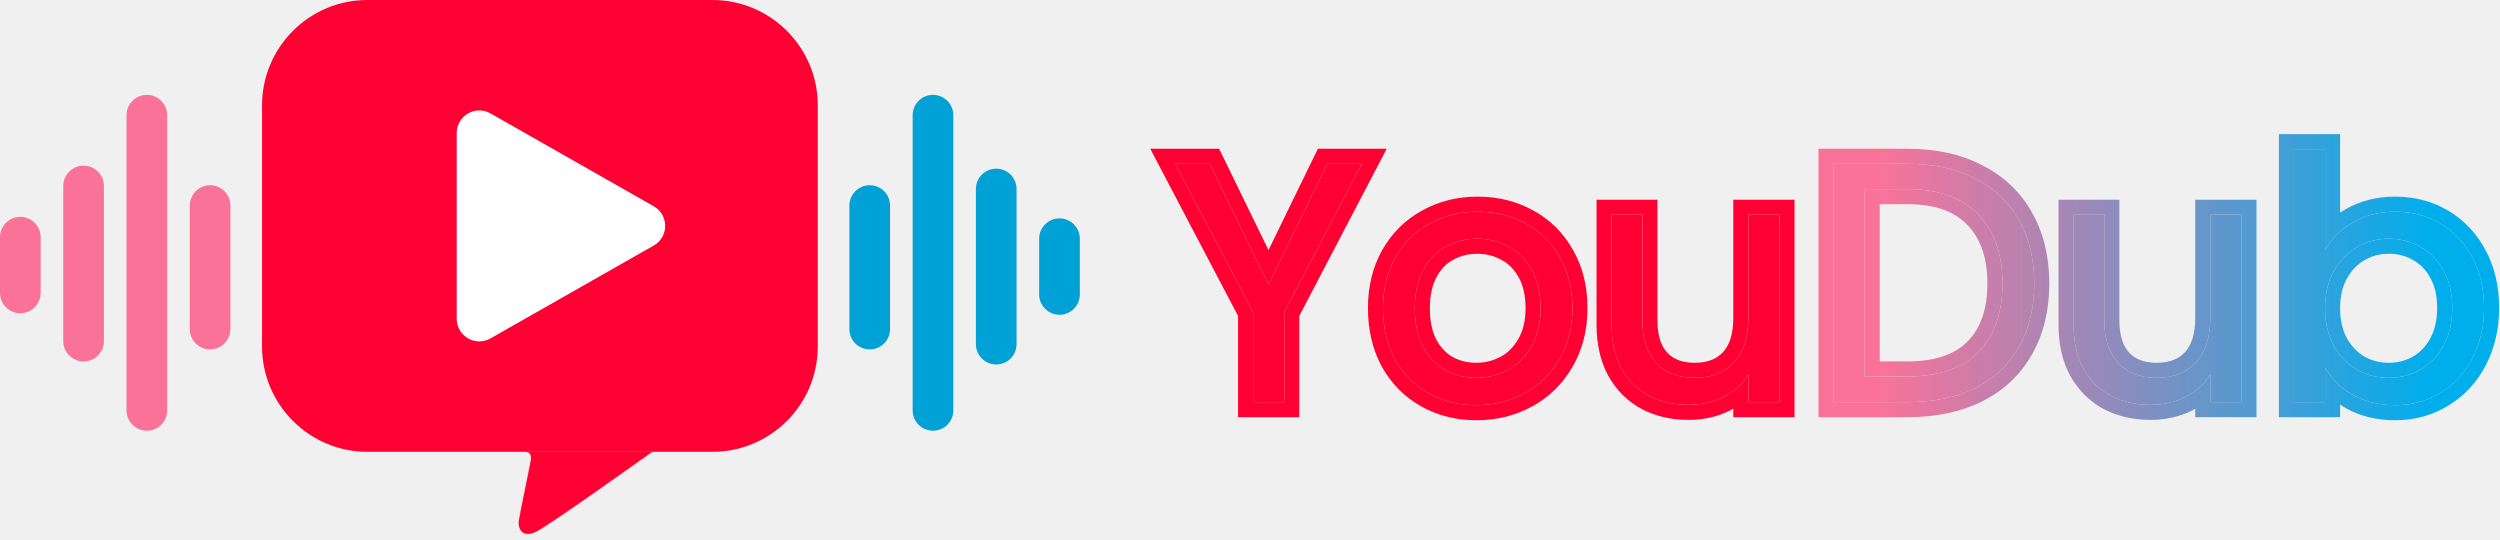
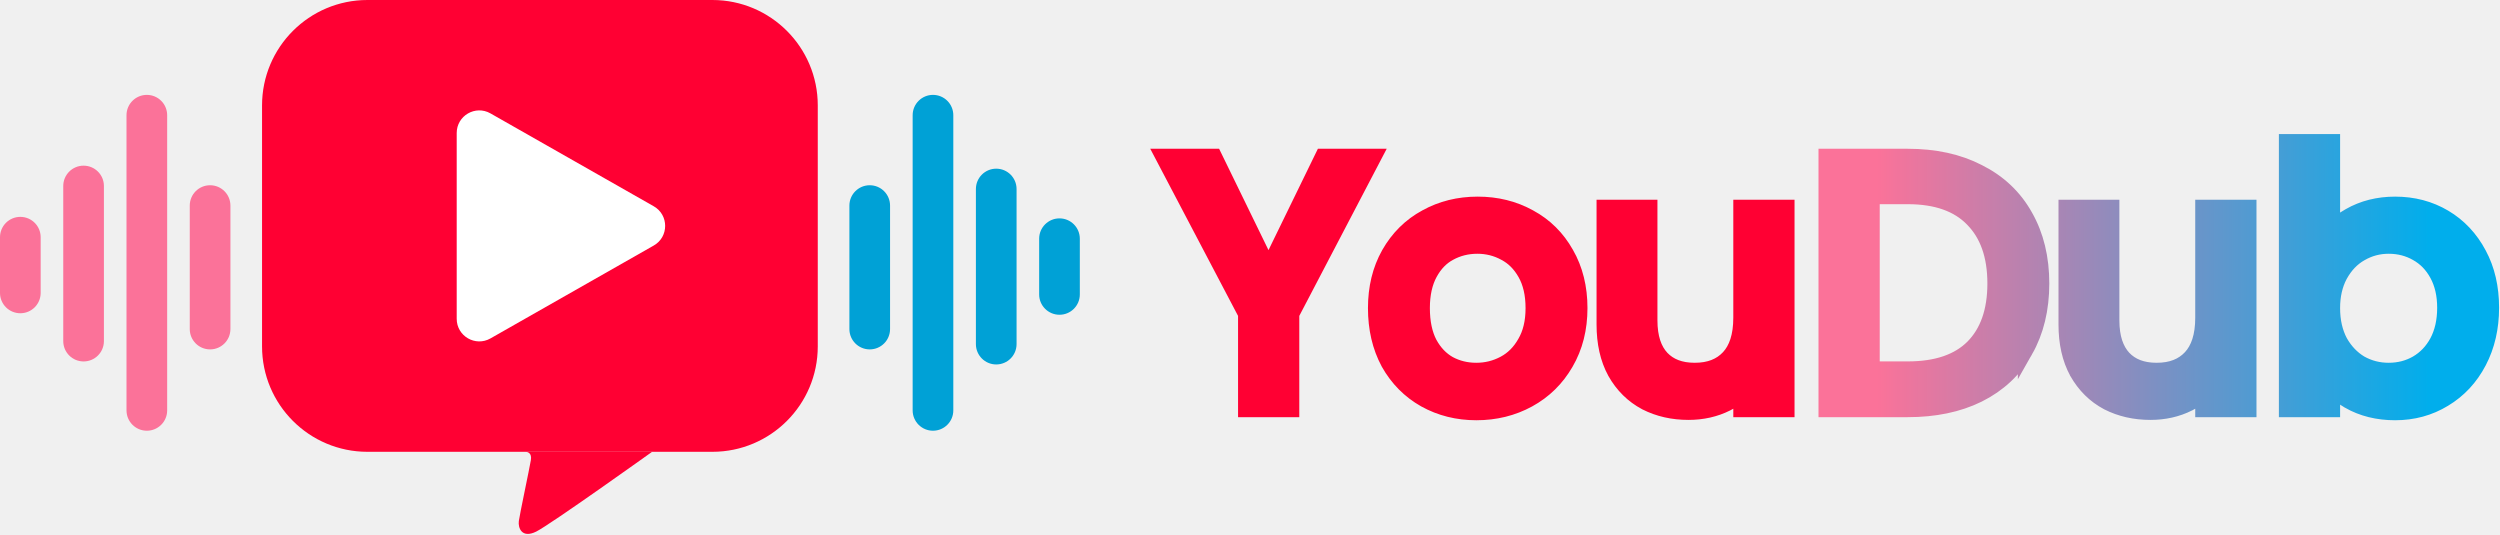
- <svg xmlns="http://www.w3.org/2000/svg" width="1660" height="358" viewBox="0 0 1660 358" fill="none">
-   <rect x="174" width="369" height="300" rx="70" fill="#FF0033" />
+ <svg xmlns="http://www.w3.org/2000/svg" width="1660" height="355" viewBox="0 0 1660 355" fill="none">
+   <path d="M174 70C174 31.34 205.34 0 244 0H473C511.66 0 543 31.34 543 70V230C543 268.66 511.66 300 473 300H244C205.34 300 174 268.66 174 230V70Z" fill="#FF0033" />
  <path d="M434.082 136.962C444.193 142.714 444.193 157.286 434.082 163.038L325.667 224.715C315.668 230.404 303.25 223.182 303.25 211.678V88.322C303.25 76.818 315.668 69.596 325.667 75.285L434.082 136.962Z" fill="white" />
  <path d="M348.5 300C348.5 300 348.73 299.977 349.081 300H433C433 300 365.25 348.453 356 353C346.482 357.679 343.904 350.5 344.5 346C345.096 341.5 351.5 311.5 352.5 305.5C353.286 300.786 350.367 300.084 349.081 300H348.5Z" fill="#FF0033" />
-   <path d="M348.5 300C348.5 300 353.5 299.5 352.5 305.5C351.5 311.5 345.096 341.5 344.5 346C343.904 350.5 346.482 357.679 356 353C365.25 348.453 433 300 433 300H348.5Z" stroke="#FF0033" stroke-opacity="0.133" />
-   <rect y="144" width="27" height="64" rx="13.5" fill="#FB7299" />
-   <rect x="690" y="145" width="27" height="64" rx="13.5" fill="#00A1D6" />
-   <rect x="126" y="123" width="27" height="109" rx="13.5" fill="#FB7299" />
-   <rect x="564" y="123" width="27" height="109" rx="13.5" fill="#00A1D6" />
-   <rect x="84" y="63" width="27" height="223" rx="13.5" fill="#FB7299" />
-   <rect x="606" y="63" width="27" height="223" rx="13.5" fill="#00A1D6" />
-   <rect x="42" y="110" width="27" height="130" rx="13.5" fill="#FB7299" />
-   <rect x="648" y="112" width="27" height="130" rx="13.5" fill="#00A1D6" />
-   <mask id="path-13-outside-1_0_1" maskUnits="userSpaceOnUse" x="763" y="98" width="429" height="182" fill="black">
-     <rect fill="white" x="763" y="98" width="429" height="182" />
-     <path d="M904.255 108.781L852.726 207.299V267H832.069V207.299L780.313 108.781H803.24L842.284 188.912L881.328 108.781H904.255ZM980.296 269.043C968.644 269.043 958.05 266.395 948.516 261.098C939.134 255.801 931.718 248.31 926.27 238.625C920.974 228.788 918.325 217.438 918.325 204.575C918.325 191.863 921.049 180.664 926.497 170.979C932.097 161.142 939.663 153.651 949.197 148.506C958.731 143.209 969.4 140.561 981.204 140.561C993.008 140.561 1003.68 143.209 1013.21 148.506C1022.75 153.651 1030.24 161.067 1035.68 170.752C1041.28 180.437 1044.08 191.712 1044.08 204.575C1044.08 217.438 1041.21 228.788 1035.46 238.625C1029.86 248.31 1022.22 255.801 1012.53 261.098C1002.85 266.395 992.1 269.043 980.296 269.043ZM980.296 250.883C987.712 250.883 994.673 249.143 1001.18 245.662C1007.69 242.181 1012.91 236.96 1016.84 229.999C1020.93 223.038 1022.97 214.563 1022.97 204.575C1022.97 194.587 1021.01 186.112 1017.07 179.151C1013.14 172.19 1007.99 167.044 1001.63 163.715C995.278 160.234 988.393 158.494 980.977 158.494C973.411 158.494 966.449 160.234 960.093 163.715C953.889 167.044 948.895 172.19 945.111 179.151C941.328 186.112 939.436 194.587 939.436 204.575C939.436 214.714 941.252 223.265 944.884 230.226C948.668 237.187 953.662 242.408 959.866 245.889C966.071 249.218 972.881 250.883 980.296 250.883ZM1181.57 142.604V267H1160.91V248.613C1156.97 254.969 1151.45 259.963 1144.34 263.595C1137.38 267.076 1129.66 268.816 1121.18 268.816C1111.5 268.816 1102.8 266.849 1095.08 262.914C1087.36 258.828 1081.23 252.775 1076.69 244.754C1072.3 236.733 1070.11 226.972 1070.11 215.471V142.604H1090.54V212.747C1090.54 225.005 1093.64 234.463 1099.85 241.122C1106.05 247.629 1114.52 250.883 1125.27 250.883C1136.32 250.883 1145.02 247.478 1151.37 240.668C1157.73 233.858 1160.91 223.946 1160.91 210.931V142.604H1181.57Z" />
-   </mask>
-   <path d="M904.255 108.781L852.726 207.299V267H832.069V207.299L780.313 108.781H803.24L842.284 188.912L881.328 108.781H904.255ZM980.296 269.043C968.644 269.043 958.05 266.395 948.516 261.098C939.134 255.801 931.718 248.31 926.27 238.625C920.974 228.788 918.325 217.438 918.325 204.575C918.325 191.863 921.049 180.664 926.497 170.979C932.097 161.142 939.663 153.651 949.197 148.506C958.731 143.209 969.4 140.561 981.204 140.561C993.008 140.561 1003.68 143.209 1013.21 148.506C1022.75 153.651 1030.24 161.067 1035.68 170.752C1041.28 180.437 1044.08 191.712 1044.08 204.575C1044.08 217.438 1041.21 228.788 1035.46 238.625C1029.86 248.31 1022.22 255.801 1012.53 261.098C1002.85 266.395 992.1 269.043 980.296 269.043ZM980.296 250.883C987.712 250.883 994.673 249.143 1001.18 245.662C1007.69 242.181 1012.91 236.96 1016.84 229.999C1020.93 223.038 1022.97 214.563 1022.97 204.575C1022.97 194.587 1021.01 186.112 1017.07 179.151C1013.14 172.19 1007.99 167.044 1001.63 163.715C995.278 160.234 988.393 158.494 980.977 158.494C973.411 158.494 966.449 160.234 960.093 163.715C953.889 167.044 948.895 172.19 945.111 179.151C941.328 186.112 939.436 194.587 939.436 204.575C939.436 214.714 941.252 223.265 944.884 230.226C948.668 237.187 953.662 242.408 959.866 245.889C966.071 249.218 972.881 250.883 980.296 250.883ZM1181.57 142.604V267H1160.91V248.613C1156.97 254.969 1151.45 259.963 1144.34 263.595C1137.38 267.076 1129.66 268.816 1121.18 268.816C1111.5 268.816 1102.8 266.849 1095.08 262.914C1087.36 258.828 1081.23 252.775 1076.69 244.754C1072.3 236.733 1070.11 226.972 1070.11 215.471V142.604H1090.54V212.747C1090.54 225.005 1093.64 234.463 1099.85 241.122C1106.05 247.629 1114.52 250.883 1125.27 250.883C1136.32 250.883 1145.02 247.478 1151.37 240.668C1157.73 233.858 1160.91 223.946 1160.91 210.931V142.604H1181.57Z" fill="#FF0033" />
-   <path d="M904.255 108.781L913.116 113.416L920.771 98.781H904.255V108.781ZM852.726 207.299L843.865 202.664L842.726 204.842V207.299H852.726ZM852.726 267V277H862.726V267H852.726ZM832.069 267H822.069V277H832.069V267ZM832.069 207.299H842.069V204.832L840.922 202.648L832.069 207.299ZM780.313 108.781V98.781H763.764L771.46 113.432L780.313 108.781ZM803.24 108.781L812.23 104.401L809.491 98.781H803.24V108.781ZM842.284 188.912L833.294 193.292L842.284 211.742L851.274 193.292L842.284 188.912ZM881.328 108.781V98.781H875.077L872.338 104.401L881.328 108.781ZM904.255 108.781L895.394 104.146L843.865 202.664L852.726 207.299L861.587 211.934L913.116 113.416L904.255 108.781ZM852.726 207.299H842.726V267H852.726H862.726V207.299H852.726ZM852.726 267V257H832.069V267V277H852.726V267ZM832.069 267H842.069V207.299H832.069H822.069V267H832.069ZM832.069 207.299L840.922 202.648L789.166 104.13L780.313 108.781L771.46 113.432L823.216 211.95L832.069 207.299ZM780.313 108.781V118.781H803.24V108.781V98.781H780.313V108.781ZM803.24 108.781L794.25 113.161L833.294 193.292L842.284 188.912L851.274 184.532L812.23 104.401L803.24 108.781ZM842.284 188.912L851.274 193.292L890.318 113.161L881.328 108.781L872.338 104.401L833.294 184.532L842.284 188.912ZM881.328 108.781V118.781H904.255V108.781V98.781H881.328V108.781ZM948.516 261.098L943.601 269.806L943.63 269.823L943.66 269.84L948.516 261.098ZM926.27 238.625L917.466 243.366L917.509 243.447L917.555 243.528L926.27 238.625ZM926.497 170.979L917.807 166.032L917.794 166.054L917.782 166.076L926.497 170.979ZM949.197 148.506L953.947 157.306L954.001 157.277L954.054 157.248L949.197 148.506ZM1013.21 148.506L1008.36 157.248L1008.41 157.277L1008.46 157.306L1013.21 148.506ZM1035.68 170.752L1026.97 175.655L1027 175.706L1027.03 175.757L1035.68 170.752ZM1035.46 238.625L1026.82 233.578L1026.81 233.599L1026.8 233.62L1035.46 238.625ZM1012.53 261.098L1017.33 269.872V269.872L1012.53 261.098ZM1016.84 229.999L1008.22 224.937L1008.18 225.007L1008.14 225.078L1016.84 229.999ZM1001.63 163.715L996.831 172.486L996.912 172.53L996.994 172.573L1001.63 163.715ZM960.093 163.715L964.822 172.527L964.859 172.506L964.897 172.486L960.093 163.715ZM945.111 179.151L953.898 183.926V183.926L945.111 179.151ZM944.884 230.226L936.019 234.852L936.058 234.927L936.098 235.001L944.884 230.226ZM959.866 245.889L954.974 254.61L955.056 254.656L955.138 254.701L959.866 245.889ZM980.296 269.043V259.043C970.223 259.043 961.32 256.771 953.373 252.356L948.516 261.098L943.66 269.84C954.781 276.018 967.064 279.043 980.296 279.043V269.043ZM948.516 261.098L953.432 252.39C945.692 248.02 939.568 241.868 934.986 233.722L926.27 238.625L917.555 243.528C923.869 254.752 932.576 263.583 943.601 269.806L948.516 261.098ZM926.27 238.625L935.075 233.884C930.675 225.712 928.325 216.036 928.325 204.575H918.325H908.325C908.325 218.841 911.273 231.865 917.466 243.366L926.27 238.625ZM918.325 204.575H928.325C928.325 193.33 930.722 183.866 935.213 175.882L926.497 170.979L917.782 166.076C911.377 177.463 908.325 190.396 908.325 204.575H918.325ZM926.497 170.979L935.188 175.926C939.904 167.641 946.137 161.521 953.947 157.306L949.197 148.506L944.448 139.706C933.19 145.782 924.289 154.644 917.807 166.032L926.497 170.979ZM949.197 148.506L954.054 157.248C961.981 152.843 970.956 150.561 981.204 150.561V140.561V130.561C967.845 130.561 955.481 133.575 944.341 139.764L949.197 148.506ZM981.204 140.561V150.561C991.453 150.561 1000.43 152.843 1008.36 157.248L1013.21 148.506L1018.07 139.764C1006.93 133.575 994.564 130.561 981.204 130.561V140.561ZM1013.21 148.506L1008.46 157.306C1016.29 161.529 1022.42 167.573 1026.97 175.655L1035.68 170.752L1044.4 165.849C1038.05 154.561 1029.2 145.773 1017.96 139.706L1013.21 148.506ZM1035.68 170.752L1027.03 175.757C1031.62 183.705 1034.08 193.202 1034.08 204.575H1044.08H1054.08C1054.08 190.221 1050.95 177.169 1044.34 165.747L1035.68 170.752ZM1044.08 204.575H1034.08C1034.08 215.898 1031.57 225.462 1026.82 233.578L1035.46 238.625L1044.09 243.672C1050.85 232.114 1054.08 218.979 1054.08 204.575H1044.08ZM1035.46 238.625L1026.8 233.62C1022.1 241.742 1015.79 247.919 1007.73 252.324L1012.53 261.098L1017.33 269.872C1028.64 263.684 1037.61 254.879 1044.11 243.63L1035.46 238.625ZM1012.53 261.098L1007.73 252.324C999.62 256.761 990.543 259.043 980.296 259.043V269.043V279.043C993.658 279.043 1006.07 276.029 1017.33 269.872L1012.53 261.098ZM980.296 250.883V260.883C989.349 260.883 997.931 258.741 1005.9 254.48L1001.18 245.662L996.464 236.844C991.415 239.545 986.075 240.883 980.296 240.883V250.883ZM1001.18 245.662L1005.9 254.48C1014.22 250.03 1020.76 243.388 1025.55 234.92L1016.84 229.999L1008.14 225.078C1005.06 230.532 1001.16 234.333 996.464 236.844L1001.18 245.662ZM1016.84 229.999L1025.47 235.061C1030.65 226.24 1032.97 215.923 1032.97 204.575H1022.97H1012.97C1012.97 213.203 1011.21 219.836 1008.22 224.937L1016.84 229.999ZM1022.97 204.575H1032.97C1032.97 193.286 1030.75 183.023 1025.78 174.23L1017.07 179.151L1008.36 184.072C1011.26 189.202 1012.97 195.888 1012.97 204.575H1022.97ZM1017.07 179.151L1025.78 174.23C1021.01 165.791 1014.53 159.18 1006.27 154.857L1001.63 163.715L996.994 172.573C1001.45 174.909 1005.27 178.588 1008.36 184.072L1017.07 179.151ZM1001.63 163.715L1006.44 154.944C998.574 150.638 990.031 148.494 980.977 148.494V158.494V168.494C986.755 168.494 991.983 169.831 996.831 172.486L1001.63 163.715ZM980.977 158.494V148.494C971.809 148.494 963.185 150.621 955.29 154.944L960.093 163.715L964.897 172.486C969.714 169.848 975.013 168.494 980.977 168.494V158.494ZM960.093 163.715L955.365 154.903C947.234 159.266 940.919 165.924 936.325 174.376L945.111 179.151L953.898 183.926C956.871 178.456 960.543 174.822 964.822 172.527L960.093 163.715ZM945.111 179.151L936.325 174.376C931.564 183.136 929.436 193.345 929.436 204.575H939.436H949.436C949.436 195.829 951.092 189.088 953.898 183.926L945.111 179.151ZM939.436 204.575H929.436C929.436 215.87 931.456 226.107 936.019 234.852L944.884 230.226L953.75 225.6C951.049 220.422 949.436 213.559 949.436 204.575H939.436ZM944.884 230.226L936.098 235.001C940.676 243.424 946.943 250.105 954.974 254.61L959.866 245.889L964.759 237.168C960.381 234.712 956.66 230.95 953.671 225.451L944.884 230.226ZM959.866 245.889L955.138 254.701C962.875 258.852 971.322 260.883 980.296 260.883V250.883V240.883C974.441 240.883 969.268 239.585 964.595 237.077L959.866 245.889ZM1181.57 142.604H1191.57V132.604H1181.57V142.604ZM1181.57 267V277H1191.57V267H1181.57ZM1160.91 267H1150.91V277H1160.91V267ZM1160.91 248.613H1170.91V213.461L1152.41 243.349L1160.91 248.613ZM1144.34 263.595L1148.81 272.539L1148.85 272.52L1148.89 272.501L1144.34 263.595ZM1095.08 262.914L1090.4 271.752L1090.47 271.788L1090.54 271.823L1095.08 262.914ZM1076.69 244.754L1067.92 249.554L1067.95 249.617L1067.99 249.68L1076.69 244.754ZM1070.11 142.604V132.604H1060.11V142.604H1070.11ZM1090.54 142.604H1100.54V132.604H1090.54V142.604ZM1099.85 241.122L1092.53 247.939L1092.57 247.981L1092.61 248.023L1099.85 241.122ZM1151.37 240.668L1144.06 233.845V233.845L1151.37 240.668ZM1160.91 142.604V132.604H1150.91V142.604H1160.91ZM1181.57 142.604H1171.57V267H1181.57H1191.57V142.604H1181.57ZM1181.57 267V257H1160.91V267V277H1181.57V267ZM1160.91 267H1170.91V248.613H1160.91H1150.91V267H1160.91ZM1160.91 248.613L1152.41 243.349C1149.5 248.046 1145.39 251.828 1139.79 254.689L1144.34 263.595L1148.89 272.501C1157.51 268.098 1164.45 261.892 1169.41 253.877L1160.91 248.613ZM1144.34 263.595L1139.87 254.651C1134.41 257.377 1128.25 258.816 1121.18 258.816V268.816V278.816C1131.07 278.816 1140.34 276.774 1148.81 272.539L1144.34 263.595ZM1121.18 268.816V258.816C1112.89 258.816 1105.77 257.141 1099.62 254.005L1095.08 262.914L1090.54 271.823C1099.82 276.556 1110.11 278.816 1121.18 278.816V268.816ZM1095.08 262.914L1099.76 254.076C1093.82 250.934 1089.05 246.284 1085.39 239.828L1076.69 244.754L1067.99 249.68C1073.41 259.265 1080.9 266.722 1090.4 271.752L1095.08 262.914ZM1076.69 244.754L1085.46 239.954C1082.06 233.737 1080.11 225.719 1080.11 215.471H1070.11H1060.11C1060.11 228.225 1062.54 239.729 1067.92 249.554L1076.69 244.754ZM1070.11 215.471H1080.11V142.604H1070.11H1060.11V215.471H1070.11ZM1070.11 142.604V152.604H1090.54V142.604V132.604H1070.11V142.604ZM1090.54 142.604H1080.54V212.747H1090.54H1100.54V142.604H1090.54ZM1090.54 212.747H1080.54C1080.54 226.641 1084.07 238.866 1092.53 247.939L1099.85 241.122L1107.16 234.305C1103.21 230.061 1100.54 223.369 1100.54 212.747H1090.54ZM1099.85 241.122L1092.61 248.023C1101.06 256.891 1112.37 260.883 1125.27 260.883V250.883V240.883C1116.68 240.883 1111.04 238.368 1107.08 234.221L1099.85 241.122ZM1125.27 250.883V260.883C1138.53 260.883 1150.09 256.703 1158.69 247.491L1151.37 240.668L1144.06 233.845C1139.95 238.253 1134.1 240.883 1125.27 240.883V250.883ZM1151.37 240.668L1158.69 247.491C1167.35 238.203 1170.91 225.467 1170.91 210.931H1160.91H1150.91C1150.91 222.424 1148.11 229.513 1144.06 233.845L1151.37 240.668ZM1160.91 210.931H1170.91V142.604H1160.91H1150.91V210.931H1160.91ZM1160.91 142.604V152.604H1181.57V142.604V132.604H1160.91V142.604Z" fill="#FF0033" mask="url(#path-13-outside-1_0_1)" />
-   <mask id="path-15-outside-2_0_1" maskUnits="userSpaceOnUse" x="1207" y="89" width="453" height="191" fill="black">
-     <rect fill="white" x="1207" y="89" width="453" height="191" />
-     <path d="M1266.74 108.781C1283.99 108.781 1298.9 112.035 1311.46 118.542C1324.17 124.898 1333.85 134.054 1340.51 146.009C1347.32 157.964 1350.73 172.038 1350.73 188.231C1350.73 204.424 1347.32 218.498 1340.51 230.453C1333.85 242.257 1324.17 251.337 1311.46 257.693C1298.9 263.898 1283.99 267 1266.74 267H1217.48V108.781H1266.74ZM1266.74 249.975C1287.17 249.975 1302.76 244.603 1313.5 233.858C1324.24 222.962 1329.62 207.753 1329.62 188.231C1329.62 168.558 1324.17 153.197 1313.27 142.15C1302.53 131.103 1287.02 125.579 1266.74 125.579H1238.14V249.975H1266.74ZM1488.3 142.604V267H1467.64V248.613C1463.71 254.969 1458.18 259.963 1451.07 263.595C1444.11 267.076 1436.39 268.816 1427.92 268.816C1418.23 268.816 1409.53 266.849 1401.81 262.914C1394.09 258.828 1387.96 252.775 1383.42 244.754C1379.03 236.733 1376.84 226.972 1376.84 215.471V142.604H1397.27V212.747C1397.27 225.005 1400.37 234.463 1406.58 241.122C1412.78 247.629 1421.26 250.883 1432 250.883C1443.05 250.883 1451.75 247.478 1458.11 240.668C1464.46 233.858 1467.64 223.946 1467.64 210.931V142.604H1488.3ZM1543.83 165.758C1548.07 158.343 1554.27 152.289 1562.45 147.598C1570.62 142.907 1579.93 140.561 1590.37 140.561C1601.57 140.561 1611.63 143.209 1620.56 148.506C1629.49 153.803 1636.52 161.294 1641.67 170.979C1646.81 180.513 1649.39 191.636 1649.39 204.348C1649.39 216.909 1646.81 228.107 1641.67 237.944C1636.52 247.781 1629.41 255.423 1620.33 260.871C1611.4 266.319 1601.41 269.043 1590.37 269.043C1579.62 269.043 1570.16 266.697 1561.99 262.006C1553.97 257.315 1547.92 251.337 1543.83 244.073V267H1523.18V99.02H1543.83V165.758ZM1628.28 204.348C1628.28 194.965 1626.38 186.793 1622.6 179.832C1618.82 172.871 1613.67 167.574 1607.17 163.942C1600.81 160.31 1593.77 158.494 1586.05 158.494C1578.49 158.494 1571.45 160.386 1564.94 164.169C1558.59 167.801 1553.44 173.173 1549.51 180.286C1545.72 187.247 1543.83 195.344 1543.83 204.575C1543.83 213.958 1545.72 222.205 1549.51 229.318C1553.44 236.279 1558.59 241.652 1564.94 245.435C1571.45 249.067 1578.49 250.883 1586.05 250.883C1593.77 250.883 1600.81 249.067 1607.17 245.435C1613.67 241.652 1618.82 236.279 1622.6 229.318C1626.38 222.205 1628.28 213.882 1628.28 204.348Z" />
-   </mask>
-   <path d="M1266.74 108.781C1283.99 108.781 1298.9 112.035 1311.46 118.542C1324.17 124.898 1333.85 134.054 1340.51 146.009C1347.32 157.964 1350.73 172.038 1350.73 188.231C1350.73 204.424 1347.32 218.498 1340.51 230.453C1333.85 242.257 1324.17 251.337 1311.46 257.693C1298.9 263.898 1283.99 267 1266.74 267H1217.48V108.781H1266.74ZM1266.74 249.975C1287.17 249.975 1302.76 244.603 1313.5 233.858C1324.24 222.962 1329.62 207.753 1329.62 188.231C1329.62 168.558 1324.17 153.197 1313.27 142.15C1302.53 131.103 1287.02 125.579 1266.74 125.579H1238.14V249.975H1266.74ZM1488.3 142.604V267H1467.64V248.613C1463.71 254.969 1458.18 259.963 1451.07 263.595C1444.11 267.076 1436.39 268.816 1427.92 268.816C1418.23 268.816 1409.53 266.849 1401.81 262.914C1394.09 258.828 1387.96 252.775 1383.42 244.754C1379.03 236.733 1376.84 226.972 1376.84 215.471V142.604H1397.27V212.747C1397.27 225.005 1400.37 234.463 1406.58 241.122C1412.78 247.629 1421.26 250.883 1432 250.883C1443.05 250.883 1451.75 247.478 1458.11 240.668C1464.46 233.858 1467.64 223.946 1467.64 210.931V142.604H1488.3ZM1543.83 165.758C1548.07 158.343 1554.27 152.289 1562.45 147.598C1570.62 142.907 1579.93 140.561 1590.37 140.561C1601.57 140.561 1611.63 143.209 1620.56 148.506C1629.49 153.803 1636.52 161.294 1641.67 170.979C1646.81 180.513 1649.39 191.636 1649.39 204.348C1649.39 216.909 1646.81 228.107 1641.67 237.944C1636.52 247.781 1629.41 255.423 1620.33 260.871C1611.4 266.319 1601.41 269.043 1590.37 269.043C1579.62 269.043 1570.16 266.697 1561.99 262.006C1553.97 257.315 1547.92 251.337 1543.83 244.073V267H1523.18V99.02H1543.83V165.758ZM1628.28 204.348C1628.28 194.965 1626.38 186.793 1622.6 179.832C1618.82 172.871 1613.67 167.574 1607.17 163.942C1600.81 160.31 1593.77 158.494 1586.05 158.494C1578.49 158.494 1571.45 160.386 1564.94 164.169C1558.59 167.801 1553.44 173.173 1549.51 180.286C1545.72 187.247 1543.83 195.344 1543.83 204.575C1543.83 213.958 1545.72 222.205 1549.51 229.318C1553.44 236.279 1558.59 241.652 1564.94 245.435C1571.45 249.067 1578.49 250.883 1586.05 250.883C1593.77 250.883 1600.81 249.067 1607.17 245.435C1613.67 241.652 1618.82 236.279 1622.6 229.318C1626.38 222.205 1628.28 213.882 1628.28 204.348Z" fill="url(#paint0_linear_0_1)" />
-   <path d="M1311.46 118.542L1306.86 127.421L1306.92 127.454L1306.98 127.486L1311.46 118.542ZM1340.51 146.009L1331.78 150.875L1331.8 150.917L1331.82 150.959L1340.51 146.009ZM1340.51 230.453L1331.82 225.503L1331.81 225.522L1331.8 225.54L1340.51 230.453ZM1311.46 257.693L1315.89 266.659L1315.91 266.648L1315.93 266.637L1311.46 257.693ZM1217.48 267H1207.48V277H1217.48V267ZM1217.48 108.781V98.781H1207.48V108.781H1217.48ZM1313.5 233.858L1320.57 240.929L1320.6 240.904L1320.62 240.879L1313.5 233.858ZM1313.27 142.15L1306.1 149.122L1306.13 149.147L1306.15 149.172L1313.27 142.15ZM1238.14 125.579V115.579H1228.14V125.579H1238.14ZM1238.14 249.975H1228.14V259.975H1238.14V249.975ZM1266.74 108.781V118.781C1282.74 118.781 1296 121.795 1306.86 127.421L1311.46 118.542L1316.06 109.663C1301.8 102.274 1285.24 98.781 1266.74 98.781V108.781ZM1311.46 118.542L1306.98 127.486C1317.97 132.979 1326.14 140.747 1331.78 150.875L1340.51 146.009L1349.25 141.143C1341.57 127.36 1330.37 116.817 1315.93 109.598L1311.46 118.542ZM1340.51 146.009L1331.82 150.959C1337.63 161.158 1340.73 173.465 1340.73 188.231H1350.73H1360.73C1360.73 170.611 1357.01 154.77 1349.2 141.059L1340.51 146.009ZM1350.73 188.231H1340.73C1340.73 202.997 1337.63 215.304 1331.82 225.503L1340.51 230.453L1349.2 235.403C1357.01 221.692 1360.73 205.85 1360.73 188.231H1350.73ZM1340.51 230.453L1331.8 225.54C1326.17 235.521 1318.01 243.238 1306.98 248.749L1311.46 257.693L1315.93 266.637C1330.33 259.436 1341.54 248.993 1349.22 235.366L1340.51 230.453ZM1311.46 257.693L1307.03 248.727C1296.13 254.112 1282.8 257 1266.74 257V267V277C1285.18 277 1301.67 273.683 1315.89 266.659L1311.46 257.693ZM1266.74 267V257H1217.48V267V277H1266.74V267ZM1217.48 267H1227.48V108.781H1217.48H1207.48V267H1217.48ZM1217.48 108.781V118.781H1266.74V108.781V98.781H1217.48V108.781ZM1266.74 249.975V259.975C1288.88 259.975 1307.38 254.124 1320.57 240.929L1313.5 233.858L1306.43 226.787C1298.13 235.082 1285.46 239.975 1266.74 239.975V249.975ZM1313.5 233.858L1320.62 240.879C1333.68 227.634 1339.62 209.622 1339.62 188.231H1329.62H1319.62C1319.62 205.884 1314.81 218.29 1306.38 226.837L1313.5 233.858ZM1329.62 188.231H1339.62C1339.62 166.668 1333.6 148.514 1320.39 135.128L1313.27 142.15L1306.15 149.172C1314.74 157.881 1319.62 170.447 1319.62 188.231H1329.62ZM1313.27 142.15L1320.44 135.178C1307.27 121.639 1288.83 115.579 1266.74 115.579V125.579V135.579C1285.21 135.579 1297.78 140.567 1306.1 149.122L1313.27 142.15ZM1266.74 125.579V115.579H1238.14V125.579V135.579H1266.74V125.579ZM1238.14 125.579H1228.14V249.975H1238.14H1248.14V125.579H1238.14ZM1238.14 249.975V259.975H1266.74V249.975V239.975H1238.14V249.975ZM1488.3 142.604H1498.3V132.604H1488.3V142.604ZM1488.3 267V277H1498.3V267H1488.3ZM1467.64 267H1457.64V277H1467.64V267ZM1467.64 248.613H1477.64V213.461L1459.14 243.349L1467.64 248.613ZM1451.07 263.595L1455.54 272.539L1455.58 272.52L1455.62 272.501L1451.07 263.595ZM1401.81 262.914L1397.13 271.752L1397.2 271.788L1397.27 271.823L1401.81 262.914ZM1383.42 244.754L1374.65 249.554L1374.69 249.617L1374.72 249.68L1383.42 244.754ZM1376.84 142.604V132.604H1366.84V142.604H1376.84ZM1397.27 142.604H1407.27V132.604H1397.27V142.604ZM1406.58 241.122L1399.26 247.939L1399.3 247.981L1399.34 248.023L1406.58 241.122ZM1458.11 240.668L1450.8 233.845H1450.8L1458.11 240.668ZM1467.64 142.604V132.604H1457.64V142.604H1467.64ZM1488.3 142.604H1478.3V267H1488.3H1498.3V142.604H1488.3ZM1488.3 267V257H1467.64V267V277H1488.3V267ZM1467.64 267H1477.64V248.613H1467.64H1457.64V267H1467.64ZM1467.64 248.613L1459.14 243.349C1456.23 248.046 1452.12 251.828 1446.52 254.689L1451.07 263.595L1455.62 272.501C1464.24 268.098 1471.18 261.892 1476.14 253.877L1467.64 248.613ZM1451.07 263.595L1446.6 254.651C1441.14 257.377 1434.98 258.816 1427.92 258.816V268.816V278.816C1437.8 278.816 1447.07 276.774 1455.54 272.539L1451.07 263.595ZM1427.92 268.816V258.816C1419.62 258.816 1412.5 257.141 1406.35 254.005L1401.81 262.914L1397.27 271.823C1406.55 276.556 1416.84 278.816 1427.92 278.816V268.816ZM1401.81 262.914L1406.49 254.076C1400.55 250.934 1395.78 246.284 1392.13 239.828L1383.42 244.754L1374.72 249.68C1380.15 259.265 1387.63 266.722 1397.13 271.752L1401.81 262.914ZM1383.42 244.754L1392.2 239.954C1388.79 233.737 1386.84 225.719 1386.84 215.471H1376.84H1366.84C1366.84 228.225 1369.27 239.729 1374.65 249.554L1383.42 244.754ZM1376.84 215.471H1386.84V142.604H1376.84H1366.84V215.471H1376.84ZM1376.84 142.604V152.604H1397.27V142.604V132.604H1376.84V142.604ZM1397.27 142.604H1387.27V212.747H1397.27H1407.27V142.604H1397.27ZM1397.27 212.747H1387.27C1387.27 226.641 1390.81 238.866 1399.26 247.939L1406.58 241.122L1413.89 234.305C1409.94 230.061 1407.27 223.369 1407.27 212.747H1397.27ZM1406.58 241.122L1399.34 248.023C1407.8 256.891 1419.1 260.883 1432 260.883V250.883V240.883C1423.42 240.883 1417.77 238.368 1413.81 234.221L1406.58 241.122ZM1432 250.883V260.883C1445.26 260.883 1456.82 256.703 1465.42 247.491L1458.11 240.668L1450.8 233.845C1446.68 238.253 1440.84 240.883 1432 240.883V250.883ZM1458.11 240.668L1465.42 247.491C1474.09 238.203 1477.64 225.467 1477.64 210.931H1467.64H1457.64C1457.64 222.424 1454.84 229.513 1450.8 233.845L1458.11 240.668ZM1467.64 210.931H1477.64V142.604H1467.64H1457.64V210.931H1467.64ZM1467.64 142.604V152.604H1488.3V142.604V132.604H1467.64V142.604ZM1543.83 165.758H1533.83V203.414L1552.51 170.719L1543.83 165.758ZM1562.45 147.598L1567.42 156.271V156.271L1562.45 147.598ZM1620.56 148.506L1625.66 139.905V139.905L1620.56 148.506ZM1641.67 170.979L1632.84 175.671L1632.85 175.699L1632.87 175.728L1641.67 170.979ZM1641.67 237.944L1650.53 242.579V242.579L1641.67 237.944ZM1620.33 260.871L1615.19 252.296L1615.15 252.315L1615.12 252.335L1620.33 260.871ZM1561.99 262.006L1556.94 270.638L1556.98 270.658L1557.01 270.679L1561.99 262.006ZM1543.83 244.073L1552.55 239.17L1533.83 205.898V244.073H1543.83ZM1543.83 267V277H1553.83V267H1543.83ZM1523.18 267H1513.18V277H1523.18V267ZM1523.18 99.02V89.02H1513.18V99.02H1523.18ZM1543.83 99.02H1553.83V89.02H1543.83V99.02ZM1622.6 179.832L1631.39 175.057V175.057L1622.6 179.832ZM1607.17 163.942L1602.2 172.624L1602.25 172.649L1602.29 172.674L1607.17 163.942ZM1564.94 164.169L1569.9 172.851L1569.94 172.833L1569.97 172.814L1564.94 164.169ZM1549.51 180.286L1540.76 175.445L1540.74 175.478L1540.72 175.511L1549.51 180.286ZM1549.51 229.318L1540.68 234.014L1540.74 234.127L1540.8 234.239L1549.51 229.318ZM1564.94 245.435L1559.83 254.028L1559.95 254.099L1560.07 254.167L1564.94 245.435ZM1607.17 245.435L1612.13 254.117L1612.16 254.099L1612.19 254.08L1607.17 245.435ZM1622.6 229.318L1631.39 234.093L1631.41 234.054L1631.43 234.014L1622.6 229.318ZM1543.83 165.758L1552.51 170.719C1555.78 165.005 1560.63 160.17 1567.42 156.271L1562.45 147.598L1557.47 138.925C1547.92 144.408 1540.36 151.681 1535.15 160.797L1543.83 165.758ZM1562.45 147.598L1567.42 156.271C1573.92 152.541 1581.48 150.561 1590.37 150.561V140.561V130.561C1578.37 130.561 1567.31 133.273 1557.47 138.925L1562.45 147.598ZM1590.37 140.561V150.561C1599.92 150.561 1608.19 152.798 1615.46 157.107L1620.56 148.506L1625.66 139.905C1615.07 133.621 1603.22 130.561 1590.37 130.561V140.561ZM1620.56 148.506L1615.46 157.107C1622.72 161.413 1628.5 167.51 1632.84 175.671L1641.67 170.979L1650.5 166.287C1644.54 155.077 1636.26 146.192 1625.66 139.905L1620.56 148.506ZM1641.67 170.979L1632.87 175.728C1637.1 183.569 1639.39 193.006 1639.39 204.348H1649.39H1659.39C1659.39 190.266 1656.53 177.457 1650.47 166.23L1641.67 170.979ZM1649.39 204.348H1639.39C1639.39 215.509 1637.11 225.081 1632.81 233.309L1641.67 237.944L1650.53 242.579C1656.52 231.133 1659.39 218.308 1659.39 204.348H1649.39ZM1641.67 237.944L1632.81 233.309C1628.47 241.598 1622.61 247.841 1615.19 252.296L1620.33 260.871L1625.48 269.446C1636.21 263.005 1644.58 253.963 1650.53 242.579L1641.67 237.944ZM1620.33 260.871L1615.12 252.335C1607.85 256.771 1599.68 259.043 1590.37 259.043V269.043V279.043C1603.14 279.043 1614.95 275.867 1625.54 269.407L1620.33 260.871ZM1590.37 269.043V259.043C1581.12 259.043 1573.43 257.039 1566.97 253.333L1561.99 262.006L1557.01 270.679C1566.9 276.356 1578.12 279.043 1590.37 279.043V269.043ZM1561.99 262.006L1567.04 253.374C1560.37 249.473 1555.67 244.716 1552.55 239.17L1543.83 244.073L1535.12 248.976C1540.17 257.958 1547.57 265.156 1556.94 270.638L1561.99 262.006ZM1543.83 244.073H1533.83V267H1543.83H1553.83V244.073H1543.83ZM1543.83 267V257H1523.18V267V277H1543.83V267ZM1523.18 267H1533.18V99.02H1523.18H1513.18V267H1523.18ZM1523.18 99.02V109.02H1543.83V99.02V89.02H1523.18V99.02ZM1543.83 99.02H1533.83V165.758H1543.83H1553.83V99.02H1543.83ZM1628.28 204.348H1638.28C1638.28 193.605 1636.1 183.732 1631.39 175.057L1622.6 179.832L1613.82 184.607C1616.67 189.855 1618.28 196.326 1618.28 204.348H1628.28ZM1622.6 179.832L1631.39 175.057C1626.76 166.543 1620.3 159.823 1612.04 155.21L1607.17 163.942L1602.29 172.674C1607.04 175.325 1610.88 179.199 1613.82 184.607L1622.6 179.832ZM1607.17 163.942L1612.13 155.26C1604.18 150.717 1595.41 148.494 1586.05 148.494V158.494V168.494C1592.13 168.494 1597.44 169.903 1602.2 172.624L1607.17 163.942ZM1586.05 158.494V148.494C1576.73 148.494 1567.96 150.848 1559.92 155.524L1564.94 164.169L1569.97 172.814C1574.94 169.923 1580.24 168.494 1586.05 168.494V158.494ZM1564.94 164.169L1559.98 155.487C1551.86 160.126 1545.48 166.911 1540.76 175.445L1549.51 180.286L1558.26 185.127C1561.41 179.435 1565.31 175.476 1569.9 172.851L1564.94 164.169ZM1549.51 180.286L1540.72 175.511C1536.02 184.163 1533.83 193.952 1533.83 204.575H1543.83H1553.83C1553.83 196.735 1555.43 190.332 1558.29 185.061L1549.51 180.286ZM1543.83 204.575H1533.83C1533.83 215.325 1536.01 225.234 1540.68 234.014L1549.51 229.318L1558.34 224.622C1555.44 219.176 1553.83 212.591 1553.83 204.575H1543.83ZM1549.51 229.318L1540.8 234.239C1545.52 242.589 1551.86 249.282 1559.83 254.028L1564.94 245.435L1570.06 236.842C1565.32 234.021 1561.36 229.97 1558.21 224.397L1549.51 229.318ZM1564.94 245.435L1560.07 254.167C1568.09 258.644 1576.81 260.883 1586.05 260.883V250.883V240.883C1580.17 240.883 1574.81 239.49 1569.82 236.703L1564.94 245.435ZM1586.05 250.883V260.883C1595.41 260.883 1604.18 258.66 1612.13 254.117L1607.17 245.435L1602.2 236.753C1597.44 239.474 1592.13 240.883 1586.05 240.883V250.883ZM1607.17 245.435L1612.19 254.08C1620.37 249.326 1626.78 242.576 1631.39 234.093L1622.6 229.318L1613.82 224.543C1610.86 229.982 1606.98 233.977 1602.14 236.79L1607.17 245.435ZM1622.6 229.318L1631.43 234.014C1636.11 225.212 1638.28 215.22 1638.28 204.348H1628.28H1618.28C1618.28 212.544 1616.66 219.199 1613.77 224.622L1622.6 229.318Z" fill="url(#paint1_linear_0_1)" mask="url(#path-15-outside-2_0_1)" />
+   <path d="M0 157.5C0 150.044 6.044 144 13.5 144C20.956 144 27 150.044 27 157.5V194.5C27 201.956 20.956 208 13.5 208C6.044 208 0 201.956 0 194.5V157.5Z" fill="#FB7299" />
+   <path d="M690 158.5C690 151.044 696.044 145 703.5 145C710.956 145 717 151.044 717 158.5V195.5C717 202.956 710.956 209 703.5 209C696.044 209 690 202.956 690 195.5V158.5Z" fill="#00A1D6" />
+   <path d="M126 136.5C126 129.044 132.044 123 139.5 123C146.956 123 153 129.044 153 136.5V218.5C153 225.956 146.956 232 139.5 232C132.044 232 126 225.956 126 218.5V136.5Z" fill="#FB7299" />
+   <path d="M564 136.5C564 129.044 570.044 123 577.5 123C584.956 123 591 129.044 591 136.5V218.5C591 225.956 584.956 232 577.5 232C570.044 232 564 225.956 564 218.5V136.5Z" fill="#00A1D6" />
+   <path d="M84 76.5C84 69.044 90.044 63 97.5 63C104.956 63 111 69.044 111 76.5V272.5C111 279.956 104.956 286 97.5 286C90.044 286 84 279.956 84 272.5V76.5Z" fill="#FB7299" />
+   <path d="M606 76.5C606 69.044 612.044 63 619.5 63C626.956 63 633 69.044 633 76.5V272.5C633 279.956 626.956 286 619.5 286C612.044 286 606 279.956 606 272.5V76.5Z" fill="#00A1D6" />
+   <path d="M42 123.5C42 116.044 48.044 110 55.5 110C62.956 110 69 116.044 69 123.5V226.5C69 233.956 62.956 240 55.5 240C48.044 240 42 233.956 42 226.5V123.5Z" fill="#FB7299" />
+   <path d="M648 125.5C648 118.044 654.044 112 661.5 112C668.956 112 675 118.044 675 125.5V228.5C675 235.956 668.956 242 661.5 242C654.044 242 648 235.956 648 228.5V125.5Z" fill="#00A1D6" />
+   <path d="M981.205 135.561C993.786 135.561 1005.3 138.393 1015.64 144.135H1015.64C1026 149.741 1034.15 157.832 1040.04 168.301H1040.04C1046.12 178.843 1049.08 190.988 1049.08 204.575C1049.08 218.208 1046.03 230.451 1039.77 241.148C1033.72 251.605 1025.42 259.747 1014.93 265.485C1004.46 271.212 992.879 274.043 980.296 274.043C967.854 274.043 956.416 271.206 946.088 265.468L946.074 265.461L946.058 265.452C935.855 259.692 927.793 251.531 921.913 241.076L921.868 240.996C916.123 230.327 913.326 218.139 913.326 204.575C913.326 191.13 916.213 179.064 922.139 168.528L922.146 168.516L922.152 168.506C928.193 157.893 936.427 149.717 946.823 144.106C957.146 138.383 968.644 135.561 981.205 135.561ZM1095.54 137.604V212.747C1095.54 224.167 1098.41 232.234 1103.48 237.685C1108.56 243.004 1115.61 245.883 1125.27 245.883C1135.21 245.882 1142.48 242.865 1147.72 237.257C1152.92 231.686 1155.91 223.185 1155.91 210.931V137.604H1186.57V272H1155.91V261.93C1153.12 264.267 1150.02 266.306 1146.61 268.048L1146.59 268.057L1146.57 268.067C1138.86 271.925 1130.36 273.816 1121.18 273.816C1110.8 273.816 1101.31 271.702 1092.81 267.369L1092.77 267.351L1092.74 267.333C1084.13 262.775 1077.32 256.019 1072.34 247.217L1072.31 247.154C1067.42 238.231 1065.11 227.599 1065.11 215.471V137.604H1095.54ZM806.366 103.781L807.735 106.591L842.284 177.497L876.833 106.591L878.203 103.781H912.513L908.685 111.098L857.726 208.527V272H827.069V208.531L775.886 111.106L772.039 103.781H806.366ZM980.977 163.494C974.212 163.494 968.081 165.041 962.495 168.1L962.476 168.111L962.458 168.121C957.216 170.933 952.883 175.323 949.504 181.539C946.21 187.6 944.436 195.208 944.436 204.575C944.436 214.112 946.142 221.804 949.293 227.867C952.669 234.068 957.009 238.543 962.276 241.507C967.703 244.409 973.679 245.883 980.296 245.883C986.893 245.883 993.044 244.343 998.822 241.253C1004.42 238.257 1008.98 233.746 1012.49 227.539L1012.51 227.504L1012.53 227.468C1016.07 221.436 1017.97 213.883 1017.97 204.575C1017.97 195.237 1016.13 187.657 1012.72 181.611C1009.2 175.389 1004.72 170.977 999.314 168.144L999.274 168.123L999.233 168.1C993.631 165.033 987.573 163.494 980.977 163.494Z" fill="#FF0033" stroke="#FF0033" stroke-width="10" />
+   <path d="M1548.83 94.02V151.444C1552.09 148.369 1555.81 145.643 1559.96 143.262C1568.97 138.09 1579.15 135.561 1590.37 135.561C1602.39 135.561 1613.35 138.415 1623.11 144.206C1632.86 149.992 1640.52 158.17 1646.07 168.604C1651.67 178.985 1654.39 190.951 1654.39 204.348C1654.39 217.608 1651.67 229.62 1646.1 240.261C1640.56 250.86 1632.83 259.195 1622.94 265.138L1622.94 265.139C1613.18 271.093 1602.28 274.043 1590.37 274.043C1578.87 274.043 1568.53 271.526 1559.5 266.342L1559.49 266.332L1559.47 266.322C1555.51 264.006 1551.96 261.377 1548.83 258.435V272H1518.18V94.02H1548.83ZM1402.27 137.604V212.747C1402.27 224.166 1405.15 232.234 1410.21 237.685C1415.29 243.004 1422.34 245.883 1432 245.883C1441.94 245.883 1449.22 242.865 1454.45 237.256C1459.65 231.685 1462.64 223.185 1462.64 210.931V137.604H1493.3V272H1462.64V261.93C1459.86 264.267 1456.75 266.307 1453.34 268.048L1453.32 268.058L1453.31 268.067C1445.59 271.925 1437.1 273.816 1427.92 273.816C1417.54 273.816 1408.04 271.702 1399.54 267.369L1399.5 267.351L1399.47 267.332C1390.86 262.775 1384.05 256.02 1379.07 247.217L1379.05 247.186L1379.04 247.154C1374.15 238.231 1371.84 227.599 1371.84 215.471V137.604H1402.27ZM1266.74 103.781C1284.62 103.781 1300.35 107.154 1313.76 114.102H1313.76C1327.3 120.888 1337.72 130.727 1344.88 143.576H1344.88C1352.17 156.4 1355.73 171.343 1355.73 188.231C1355.73 205.137 1352.17 220.095 1344.86 232.928L1344.86 232.927C1337.68 245.634 1327.24 255.39 1313.69 262.165L1313.68 262.17L1313.67 262.176C1300.28 268.791 1284.58 272 1266.74 272H1212.48V103.781H1266.74ZM1586.05 163.494C1579.37 163.494 1573.2 165.155 1567.46 168.492L1567.44 168.5L1567.42 168.51C1561.96 171.633 1557.44 176.288 1553.9 182.673L1553.59 183.25C1550.47 189.244 1548.83 196.306 1548.83 204.575C1548.83 213.248 1550.57 220.647 1553.89 226.914C1557.42 233.13 1561.94 237.81 1567.44 241.101C1573.17 244.289 1579.35 245.883 1586.05 245.883C1592.94 245.883 1599.1 244.277 1604.65 241.113C1610.32 237.815 1614.84 233.132 1618.21 226.933C1621.53 220.673 1623.28 213.196 1623.28 204.348C1623.28 195.646 1621.53 188.324 1618.21 182.219C1614.85 176.034 1610.36 171.449 1604.73 168.308L1604.71 168.295L1604.69 168.284C1599.13 165.107 1592.95 163.494 1586.05 163.494ZM1243.14 244.975H1266.74C1286.3 244.975 1300.43 239.848 1309.95 230.338C1319.53 220.618 1324.62 206.813 1324.62 188.231C1324.62 169.502 1319.46 155.539 1309.71 145.661L1309.7 145.649L1309.69 145.636C1300.16 135.835 1286.11 130.579 1266.74 130.579H1243.14V244.975Z" fill="url(#paint0_linear_18_10)" stroke="url(#paint1_linear_18_10)" stroke-width="10" />
  <defs>
-     <linearGradient id="paint0_linear_0_1" x1="1660" y1="187.5" x2="1200" y2="187.5" gradientUnits="userSpaceOnUse">
+     <linearGradient id="paint0_linear_18_10" x1="1660" y1="187.5" x2="1200" y2="187.5" gradientUnits="userSpaceOnUse">
      <stop offset="0.1" stop-color="#00AEEC" />
      <stop offset="0.9" stop-color="#FB7299" />
    </linearGradient>
-     <linearGradient id="paint1_linear_0_1" x1="1660" y1="187.5" x2="1200" y2="187.5" gradientUnits="userSpaceOnUse">
+     <linearGradient id="paint1_linear_18_10" x1="1660" y1="187.5" x2="1200" y2="187.5" gradientUnits="userSpaceOnUse">
      <stop offset="0.1" stop-color="#00AEEC" />
      <stop offset="0.9" stop-color="#FB7299" />
    </linearGradient>
  </defs>
</svg>
